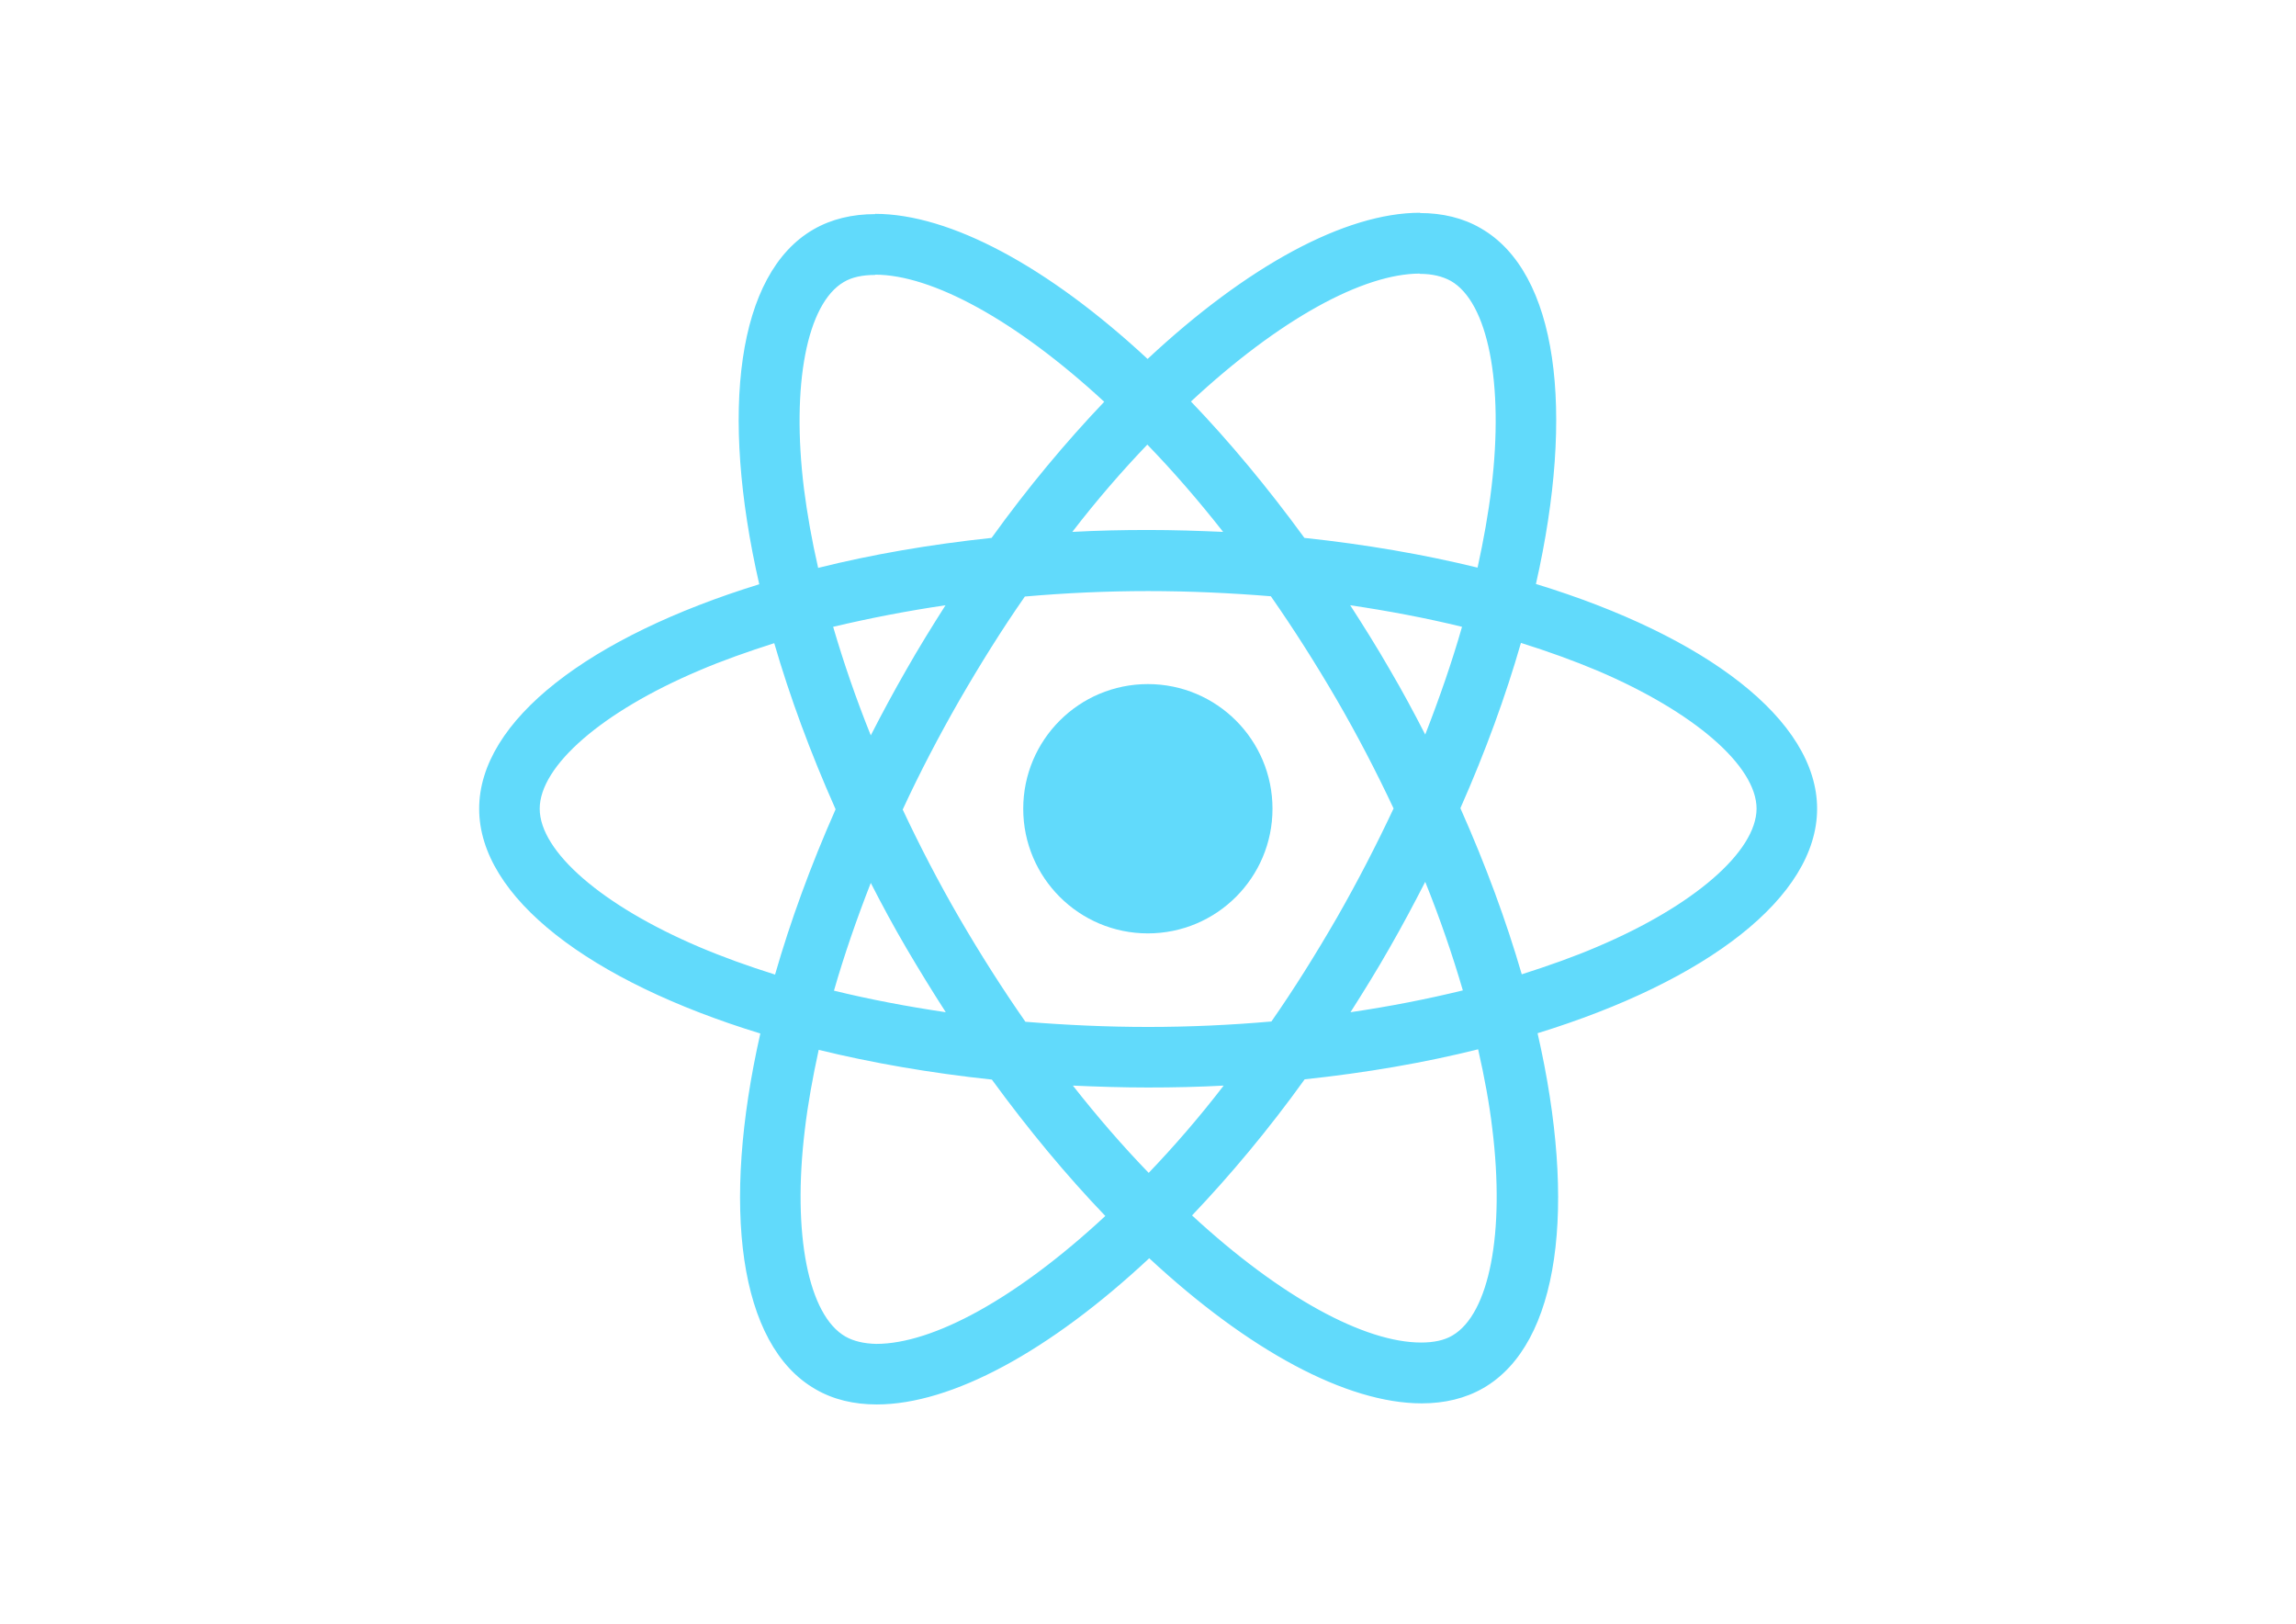
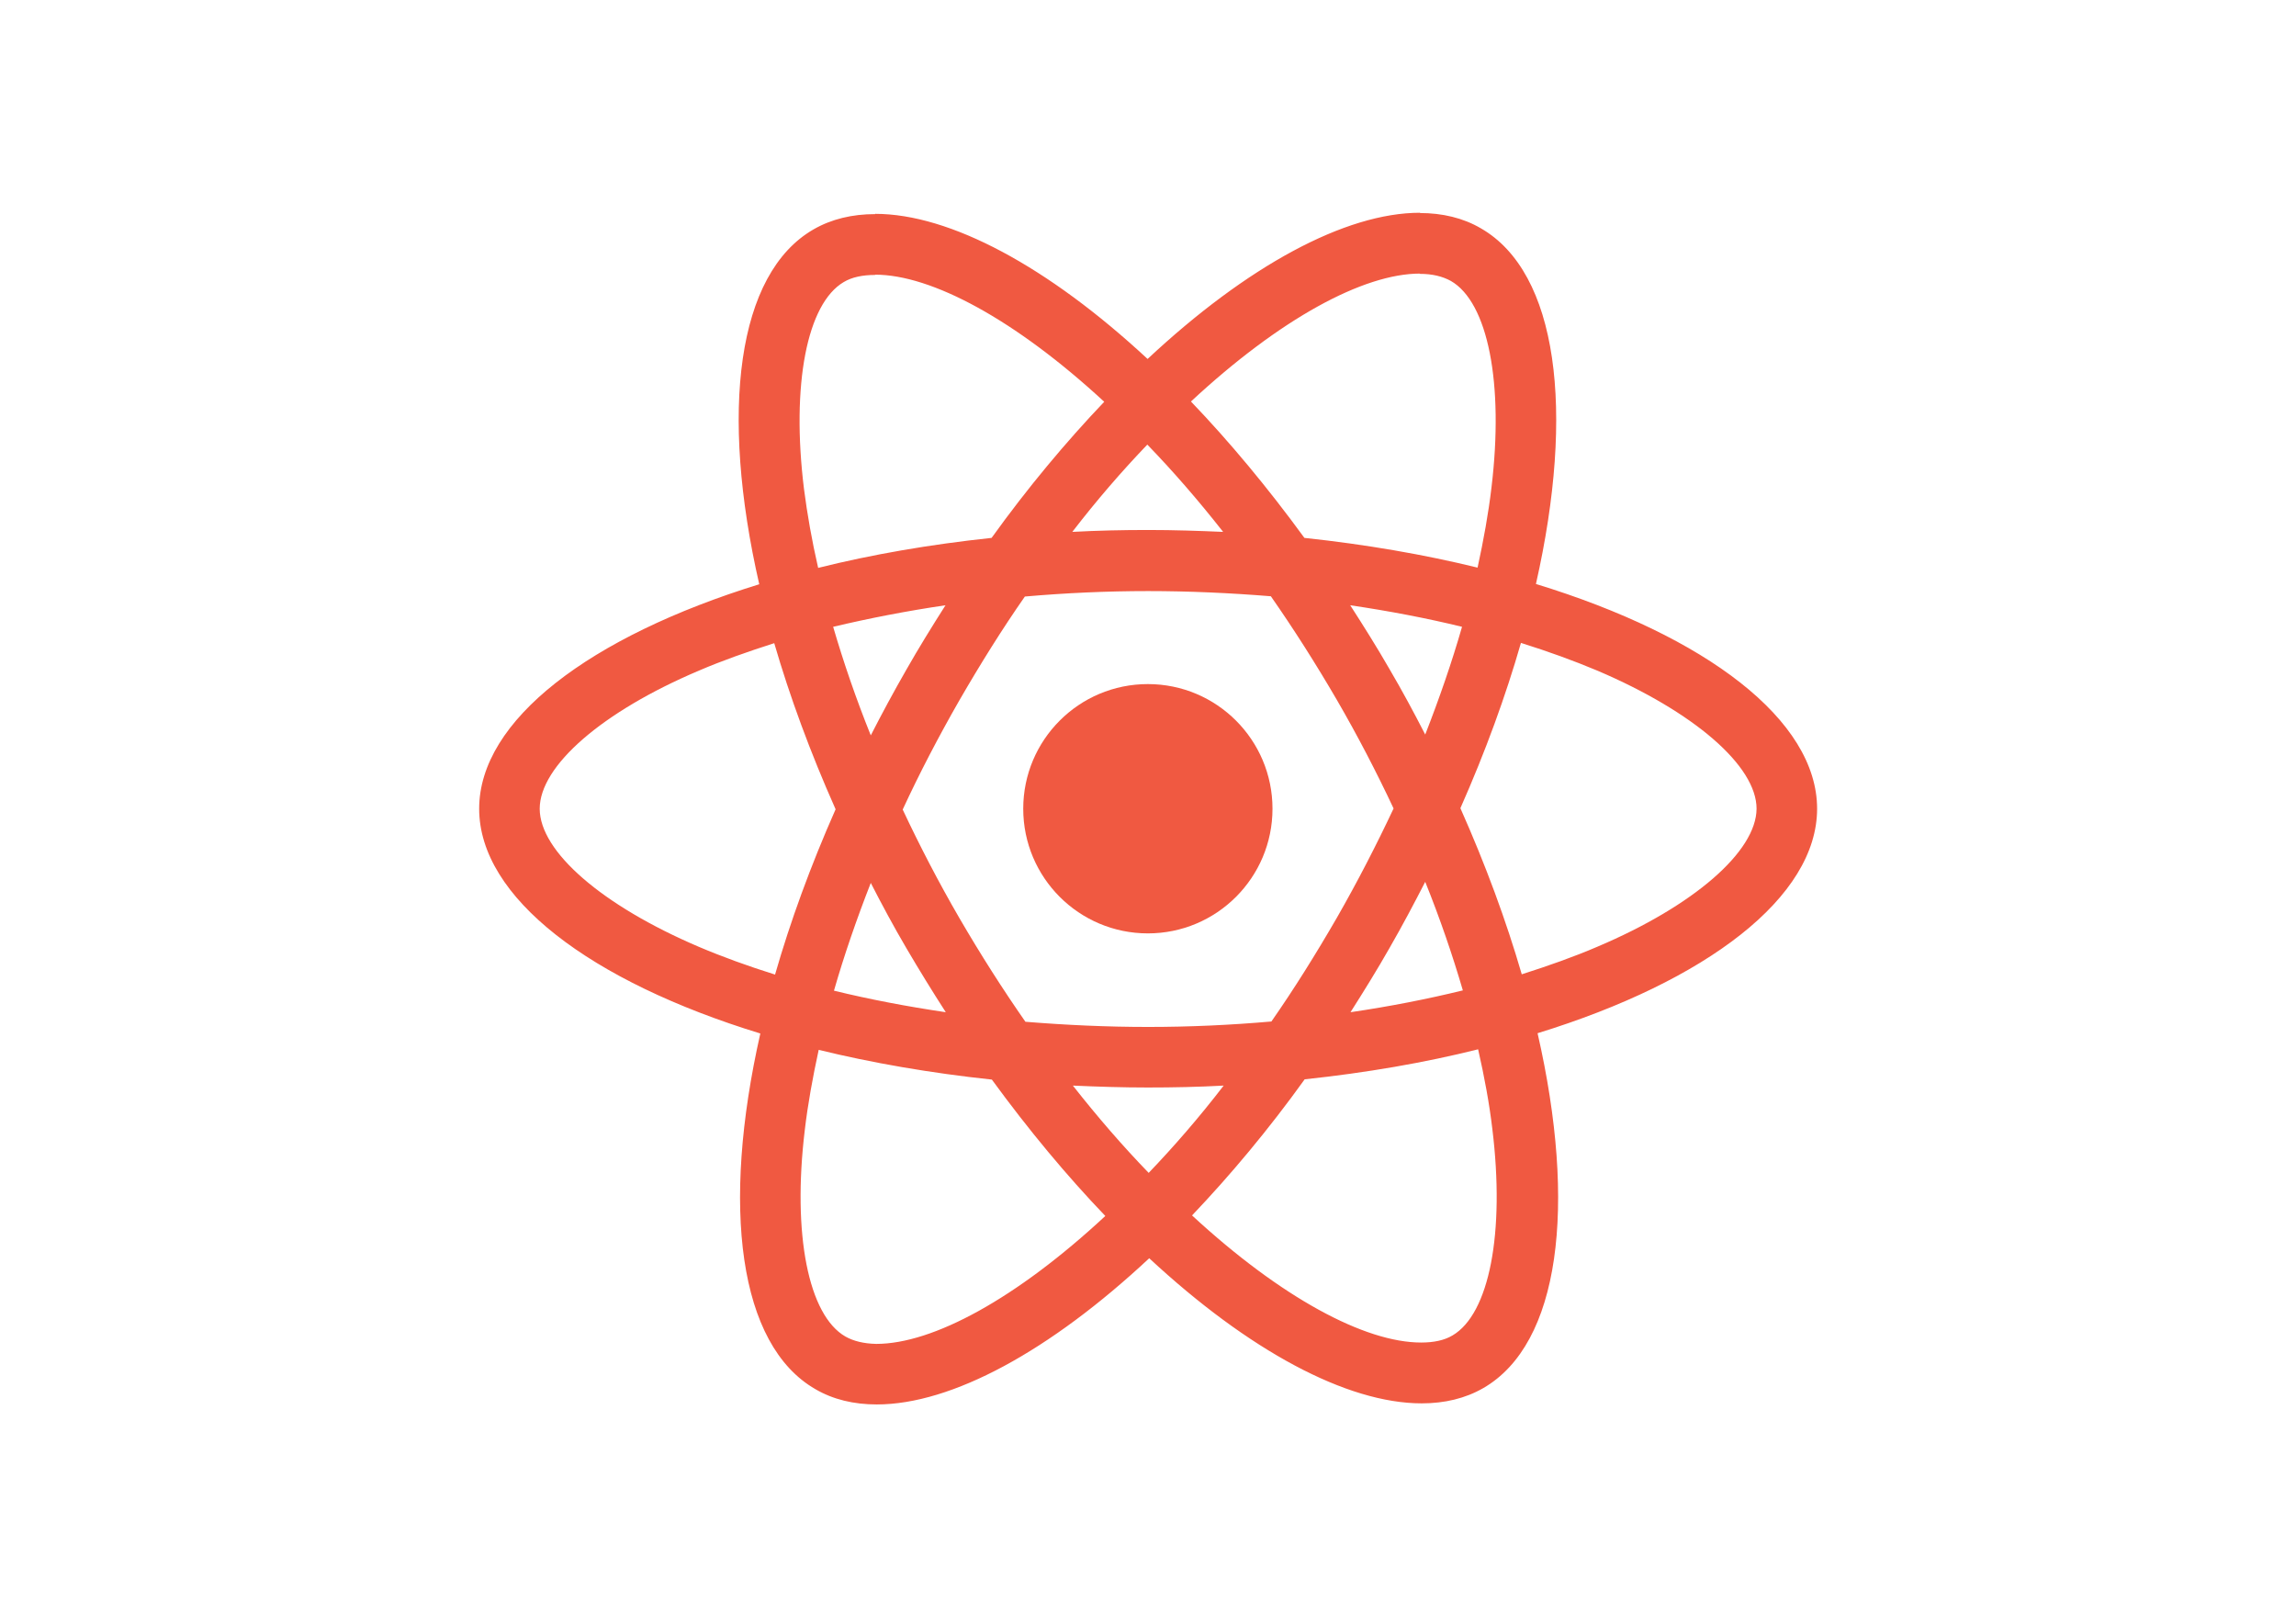
<svg xmlns="http://www.w3.org/2000/svg" viewBox="0 0 841.9 595.3">
-   <g fill="#61DAFB">
+   <g fill="#f05941">
    <path d="M666.3 296.5c0-32.5-40.7-63.3-103.1-82.4 14.4-63.6 8-114.2-20.2-130.4-6.5-3.8-14.1-5.6-22.4-5.6v22.3c4.6 0 8.3.9 11.4 2.6 13.6 7.8 19.5 37.5 14.9 75.7-1.1 9.4-2.9 19.3-5.1 29.4-19.6-4.8-41-8.5-63.5-10.9-13.5-18.5-27.5-35.3-41.6-50 32.6-30.3 63.2-46.9 84-46.9V78c-27.5 0-63.5 19.6-99.9 53.6-36.4-33.8-72.4-53.2-99.9-53.2v22.3c20.7 0 51.4 16.5 84 46.6-14 14.7-28 31.4-41.3 49.9-22.6 2.4-44 6.1-63.6 11-2.3-10-4-19.7-5.2-29-4.7-38.2 1.1-67.9 14.6-75.8 3-1.8 6.9-2.6 11.5-2.6V78.5c-8.4 0-16 1.8-22.6 5.6-28.1 16.2-34.4 66.7-19.9 130.1-62.2 19.2-102.7 49.9-102.7 82.3 0 32.5 40.7 63.3 103.1 82.4-14.4 63.6-8 114.2 20.2 130.4 6.5 3.8 14.1 5.6 22.5 5.6 27.5 0 63.5-19.6 99.9-53.6 36.4 33.8 72.4 53.2 99.9 53.2 8.4 0 16-1.8 22.6-5.6 28.1-16.2 34.4-66.7 19.9-130.1 62-19.1 102.5-49.9 102.5-82.3zm-130.2-66.7c-3.7 12.9-8.3 26.2-13.5 39.5-4.1-8-8.4-16-13.1-24-4.6-8-9.5-15.8-14.4-23.4 14.2 2.1 27.9 4.7 41 7.9zm-45.8 106.5c-7.8 13.5-15.8 26.3-24.1 38.2-14.9 1.3-30 2-45.2 2-15.1 0-30.2-.7-45-1.9-8.3-11.9-16.4-24.6-24.2-38-7.6-13.1-14.5-26.4-20.8-39.8 6.2-13.4 13.2-26.8 20.7-39.9 7.8-13.5 15.8-26.3 24.1-38.2 14.9-1.3 30-2 45.2-2 15.1 0 30.2.7 45 1.9 8.3 11.9 16.4 24.6 24.2 38 7.6 13.1 14.5 26.4 20.8 39.8-6.3 13.4-13.2 26.8-20.7 39.9zm32.3-13c5.4 13.4 10 26.8 13.8 39.8-13.1 3.2-26.9 5.9-41.2 8 4.9-7.7 9.8-15.6 14.4-23.7 4.6-8 8.9-16.1 13-24.1zM421.2 430c-9.3-9.6-18.6-20.3-27.8-32 9 .4 18.2.7 27.5.7 9.4 0 18.7-.2 27.8-.7-9 11.7-18.3 22.4-27.5 32zm-74.4-58.9c-14.2-2.1-27.9-4.7-41-7.9 3.7-12.9 8.3-26.2 13.5-39.5 4.1 8 8.4 16 13.1 24 4.7 8 9.5 15.8 14.4 23.4zM420.7 163c9.3 9.6 18.6 20.3 27.8 32-9-.4-18.2-.7-27.5-.7-9.4 0-18.7.2-27.8.7 9-11.7 18.3-22.4 27.5-32zm-74 58.9c-4.9 7.7-9.8 15.6-14.4 23.7-4.6 8-8.9 16-13 24-5.4-13.4-10-26.8-13.8-39.8 13.1-3.1 26.9-5.8 41.2-7.9zm-90.5 125.2c-35.4-15.1-58.3-34.9-58.3-50.6 0-15.7 22.9-35.6 58.3-50.6 8.6-3.7 18-7 27.7-10.1 5.7 19.6 13.2 40 22.5 60.9-9.2 20.8-16.6 41.1-22.2 60.6-9.9-3.1-19.3-6.5-28-10.2zM310 490c-13.6-7.8-19.5-37.5-14.9-75.7 1.1-9.4 2.9-19.3 5.1-29.4 19.6 4.8 41 8.5 63.5 10.9 13.5 18.5 27.5 35.3 41.6 50-32.6 30.3-63.2 46.9-84 46.9-4.5-.1-8.3-1-11.3-2.7zm237.2-76.2c4.7 38.2-1.1 67.9-14.6 75.8-3 1.8-6.9 2.6-11.5 2.6-20.7 0-51.4-16.5-84-46.6 14-14.7 28-31.4 41.3-49.9 22.6-2.4 44-6.1 63.6-11 2.3 10.1 4.1 19.8 5.2 29.1zm38.5-66.7c-8.6 3.7-18 7-27.7 10.1-5.7-19.6-13.2-40-22.5-60.9 9.2-20.8 16.6-41.1 22.2-60.6 9.9 3.1 19.3 6.5 28.1 10.2 35.4 15.1 58.3 34.9 58.3 50.6-.1 15.7-23 35.6-58.4 50.6zM320.8 78.4z" />
    <circle cx="420.9" cy="296.5" r="45.7" />
    <path d="M520.5 78.1z" />
  </g>
</svg>
